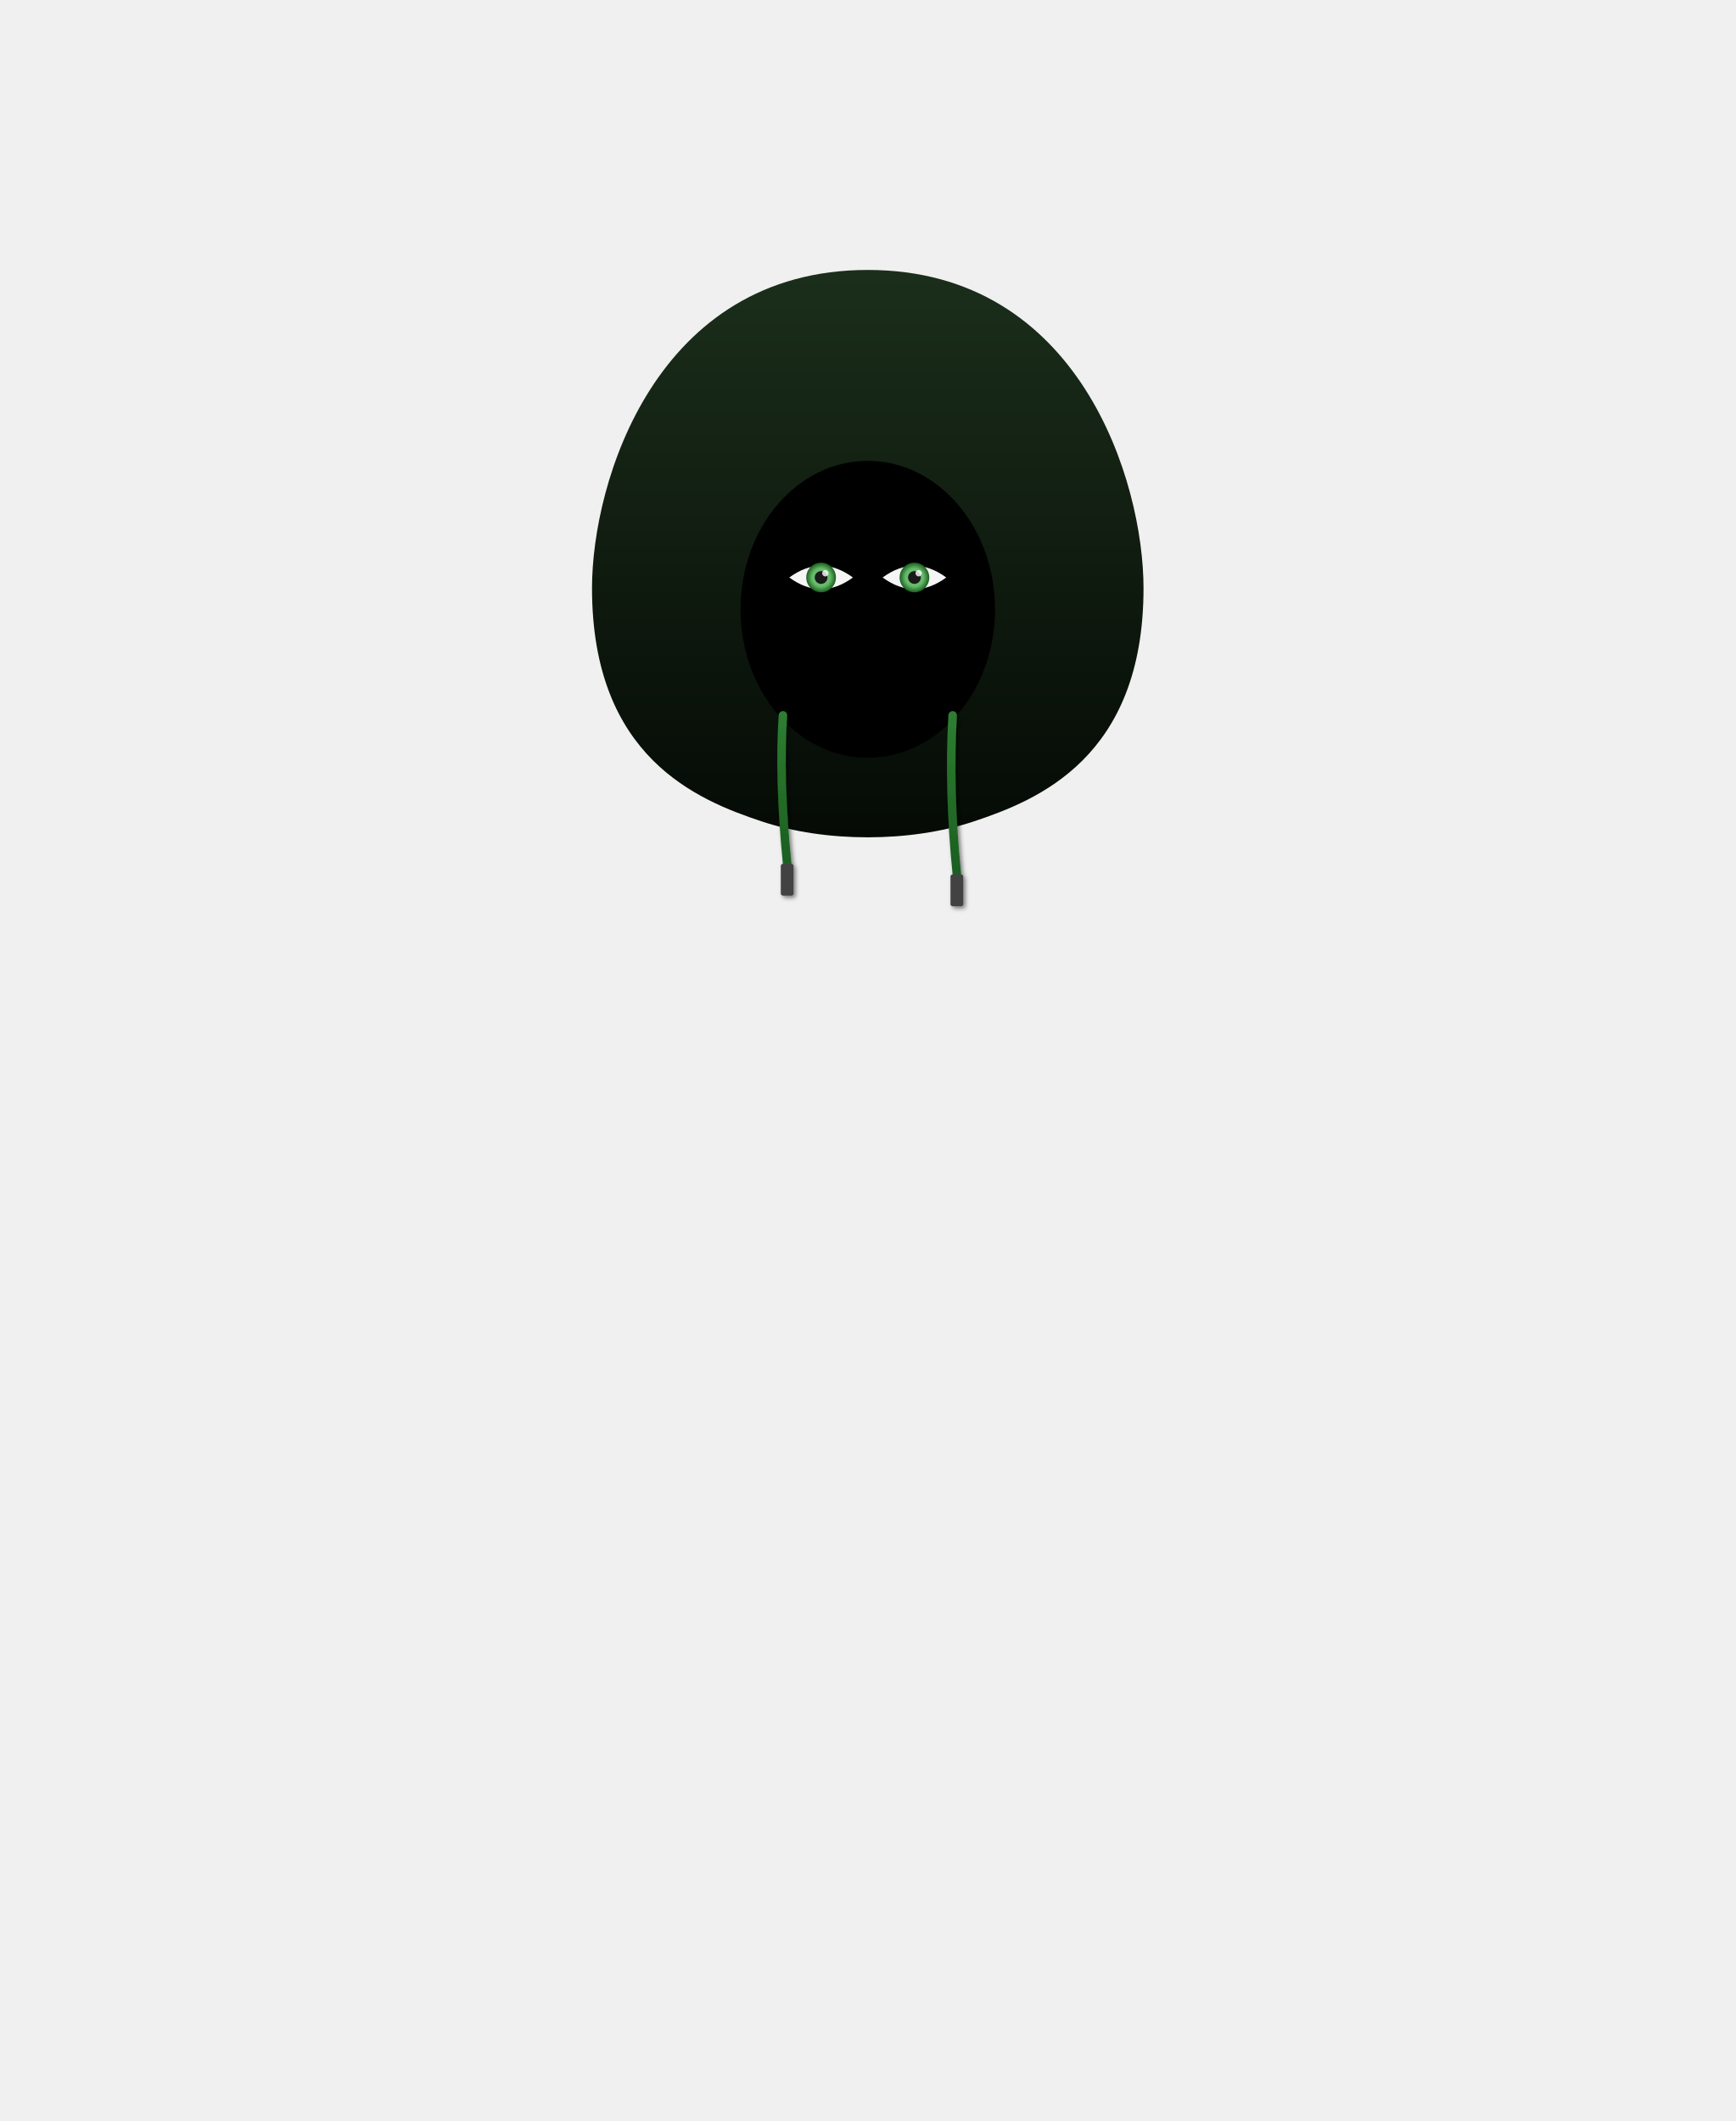
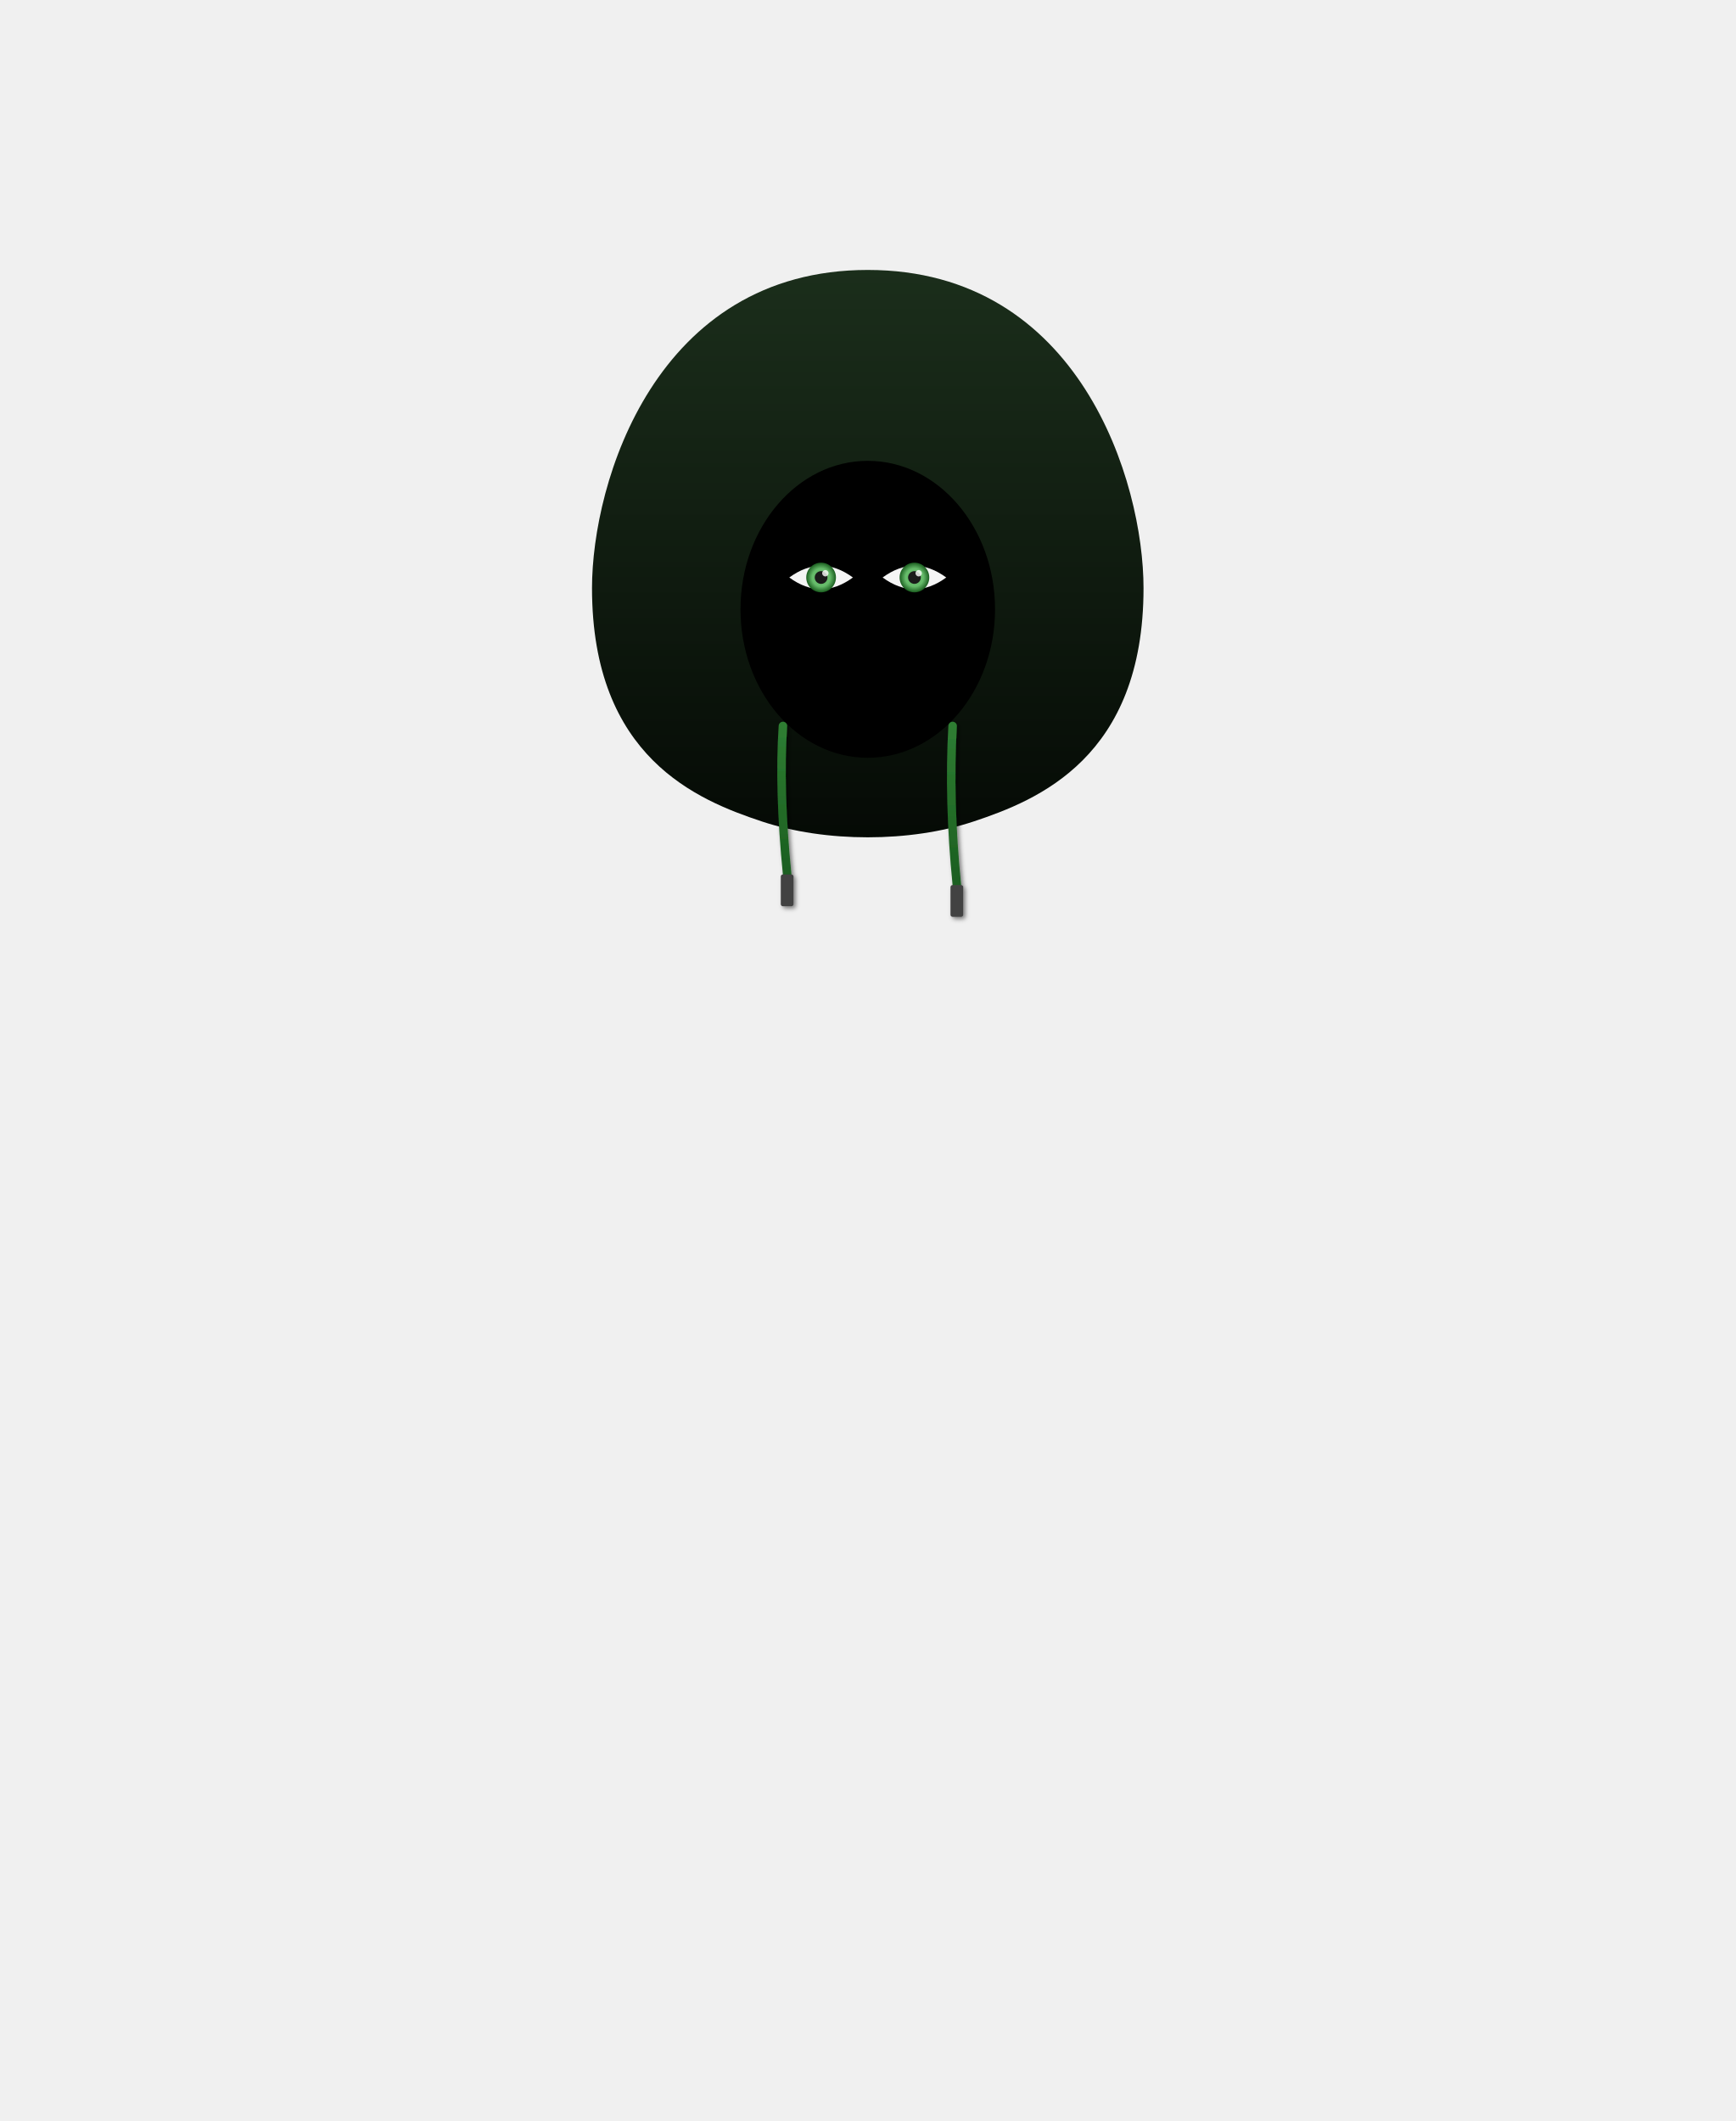
<svg xmlns="http://www.w3.org/2000/svg" viewBox="0 0 180 220">
  <defs>
    <linearGradient id="hoodieDark" x1="0%" y1="0%" x2="0%" y2="100%">
      <stop offset="0%" stop-color="#1B2E1B" />
      <stop offset="100%" stop-color="#050A05" />
    </linearGradient>
    <linearGradient id="stringGrad" x1="0" y1="0" x2="0" y2="1">
      <stop offset="0%" stop-color="#2E7D32" />
      <stop offset="100%" stop-color="#1B5E20" />
    </linearGradient>
    <radialGradient id="humanIrisGreen" cx="50%" cy="50%" r="50%">
      <stop offset="60%" stop-color="#66BB6A" />
      <stop offset="100%" stop-color="#1B5E20" />
    </radialGradient>
    <filter id="stringShadow">
      <feDropShadow dx="1" dy="1" stdDeviation="1" flood-opacity="0.5" />
    </filter>
  </defs>
  <g transform="translate(90, 61) scale(0.22)">
    <path d="M0 -150 C-100 -150 -130 -50 -130 0 C-130 80 -80 100 -50 110 C-20 120 20 120 50 110 C80 100 130 80 130 0 C130 -50 100 -150 0 -150 Z" fill="url(#hoodieDark)" />
    <ellipse cx="0" cy="10" rx="60" ry="70" fill="#000" />
    <g transform="translate(0, -5)">
      <g transform="translate(-22, 0)">
        <path d="M-15 0 Q0 -11 15 0 Q0 11 -15 0 Z" fill="#F5F5F5" />
        <g>
          <animateTransform attributeName="transform" type="translate" values="0,0; 0,0; 4,0; 4,0; 4,2; 4,2; -3,0; -3,0; -3,-3; -3,-3; 0,0; 0,0" dur="8s" repeatCount="indefinite" keyTimes="0; 0.24; 0.25; 0.44; 0.45; 0.54; 0.55; 0.74; 0.75; 0.84; 0.85; 1" calcMode="linear" />
          <circle cx="0" cy="0" r="7" fill="url(#humanIrisGreen)" />
          <circle cx="0" cy="0" r="3" fill="#1A1A1A" />
          <circle cx="2" cy="-2" r="1.5" fill="#FFFFFF" opacity="0.8" />
        </g>
        <path fill="#000000">
          <animate attributeName="d" values="M-16 -8 Q0 -20 16 -8 L16 -20 L-16 -20 Z;                              M-16 0 Q0 0 16 0 L16 -20 L-16 -20 Z;                              M-16 0 Q0 0 16 0 L16 -20 L-16 -20 Z;                             M-16 -8 Q0 -20 16 -8 L16 -20 L-16 -20 Z;                              M-16 -8 Q0 -20 16 -8 L16 -20 L-16 -20 Z;                             M-16 0 Q0 0 16 0 L16 -20 L-16 -20 Z;                              M-16 0 Q0 0 16 0 L16 -20 L-16 -20 Z;                             M-16 -8 Q0 -20 16 -8 L16 -20 L-16 -20 Z;                                                          M-16 -8 Q0 -20 16 -8 L16 -20 L-16 -20 Z" keyTimes="0; 0.01; 0.02; 0.03;  0.4; 0.41; 0.42; 0.43; 1" dur="10s" repeatCount="indefinite" />
        </path>
        <path fill="#000000">
          <animate attributeName="d" values="M-16 8 Q0 20 16 8 L16 20 L-16 20 Z;                              M-16 0 Q0 0 16 0 L16 20 L-16 20 Z;                              M-16 0 Q0 0 16 0 L16 20 L-16 20 Z;                             M-16 8 Q0 20 16 8 L16 20 L-16 20 Z;                              M-16 8 Q0 20 16 8 L16 20 L-16 20 Z;                             M-16 0 Q0 0 16 0 L16 20 L-16 20 Z;                              M-16 0 Q0 0 16 0 L16 20 L-16 20 Z;                             M-16 8 Q0 20 16 8 L16 20 L-16 20 Z;                                                          M-16 8 Q0 20 16 8 L16 20 L-16 20 Z" keyTimes="0; 0.01; 0.02; 0.03;  0.4; 0.41; 0.42; 0.43; 1" dur="10s" repeatCount="indefinite" />
        </path>
      </g>
      <g transform="translate(22, 0)">
        <path d="M-15 0 Q0 -11 15 0 Q0 11 -15 0 Z" fill="#F5F5F5" />
        <g>
          <animateTransform attributeName="transform" type="translate" values="0,0; 0,0; 4,0; 4,0; 4,2; 4,2; -3,0; -3,0; -3,-3; -3,-3; 0,0; 0,0" dur="8s" repeatCount="indefinite" keyTimes="0; 0.24; 0.25; 0.44; 0.45; 0.54; 0.55; 0.74; 0.75; 0.84; 0.85; 1" calcMode="linear" />
          <circle cx="0" cy="0" r="7" fill="url(#humanIrisGreen)" />
          <circle cx="0" cy="0" r="3" fill="#1A1A1A" />
          <circle cx="2" cy="-2" r="1.5" fill="#FFFFFF" opacity="0.8" />
        </g>
        <path fill="#000000">
          <animate attributeName="d" values="M-16 -8 Q0 -20 16 -8 L16 -20 L-16 -20 Z;                              M-16 0 Q0 0 16 0 L16 -20 L-16 -20 Z;                              M-16 0 Q0 0 16 0 L16 -20 L-16 -20 Z;                             M-16 -8 Q0 -20 16 -8 L16 -20 L-16 -20 Z;                              M-16 -8 Q0 -20 16 -8 L16 -20 L-16 -20 Z;                             M-16 0 Q0 0 16 0 L16 -20 L-16 -20 Z;                              M-16 0 Q0 0 16 0 L16 -20 L-16 -20 Z;                             M-16 -8 Q0 -20 16 -8 L16 -20 L-16 -20 Z;                                                          M-16 -8 Q0 -20 16 -8 L16 -20 L-16 -20 Z" keyTimes="0; 0.01; 0.02; 0.03;  0.4; 0.41; 0.42; 0.43; 1" dur="10s" repeatCount="indefinite" />
        </path>
        <path fill="#000000">
          <animate attributeName="d" values="M-16 8 Q0 20 16 8 L16 20 L-16 20 Z;                              M-16 0 Q0 0 16 0 L16 20 L-16 20 Z;                              M-16 0 Q0 0 16 0 L16 20 L-16 20 Z;                             M-16 8 Q0 20 16 8 L16 20 L-16 20 Z;                              M-16 8 Q0 20 16 8 L16 20 L-16 20 Z;                             M-16 0 Q0 0 16 0 L16 20 L-16 20 Z;                              M-16 0 Q0 0 16 0 L16 20 L-16 20 Z;                             M-16 8 Q0 20 16 8 L16 20 L-16 20 Z;                                                          M-16 8 Q0 20 16 8 L16 20 L-16 20 Z" keyTimes="0; 0.01; 0.02; 0.03;  0.4; 0.41; 0.42; 0.43; 1" dur="10s" repeatCount="indefinite" />
        </path>
      </g>
    </g>
-     <g transform="translate(0, 0)" filter="url(#stringShadow)">
+     <g transform="translate(0, 5)" filter="url(#stringShadow)">
      <g>
        <path d="M-40 60 Q-42 90 -38 130" fill="none" stroke="url(#stringGrad)" stroke-width="4" stroke-linecap="round">
          <animate attributeName="d" values="M-40 60 Q-42 90 -38 130; M-40 60 Q-38 90 -40 130; M-40 60 Q-42 90 -38 130" dur="4s" repeatCount="indefinite" calcMode="spline" keySplines="0.4 0 0.2 1; 0.4 0 0.2 1" />
        </path>
        <rect x="-41" y="130" width="6" height="15" rx="1" fill="#424242">
          <animate attributeName="x" values="-41;-43;-41" dur="4s" repeatCount="indefinite" calcMode="spline" keySplines="0.4 0 0.2 1; 0.4 0 0.2 1" />
          <animateTransform attributeName="transform" type="rotate" values="3 -38 130; -3 -38 130; 3 -38 130" dur="4s" repeatCount="indefinite" />
        </rect>
      </g>
      <g>
        <path d="M40 60 Q38 95 42 135" fill="none" stroke="url(#stringGrad)" stroke-width="4" stroke-linecap="round">
          <animate attributeName="d" values="M40 60 Q38 95 42 135; M40 60 Q42 95 40 135; M40 60 Q38 95 42 135" dur="5.5s" repeatCount="indefinite" calcMode="spline" keySplines="0.4 0 0.2 1; 0.4 0 0.2 1" />
        </path>
        <rect x="39" y="135" width="6" height="15" rx="1" fill="#424242">
          <animate attributeName="x" values="39;37;39" dur="5.5s" repeatCount="indefinite" />
          <animateTransform attributeName="transform" type="rotate" values="-2 41 135; 2 41 135; -2 41 135" dur="5.5s" repeatCount="indefinite" />
        </rect>
      </g>
    </g>
  </g>
</svg>
